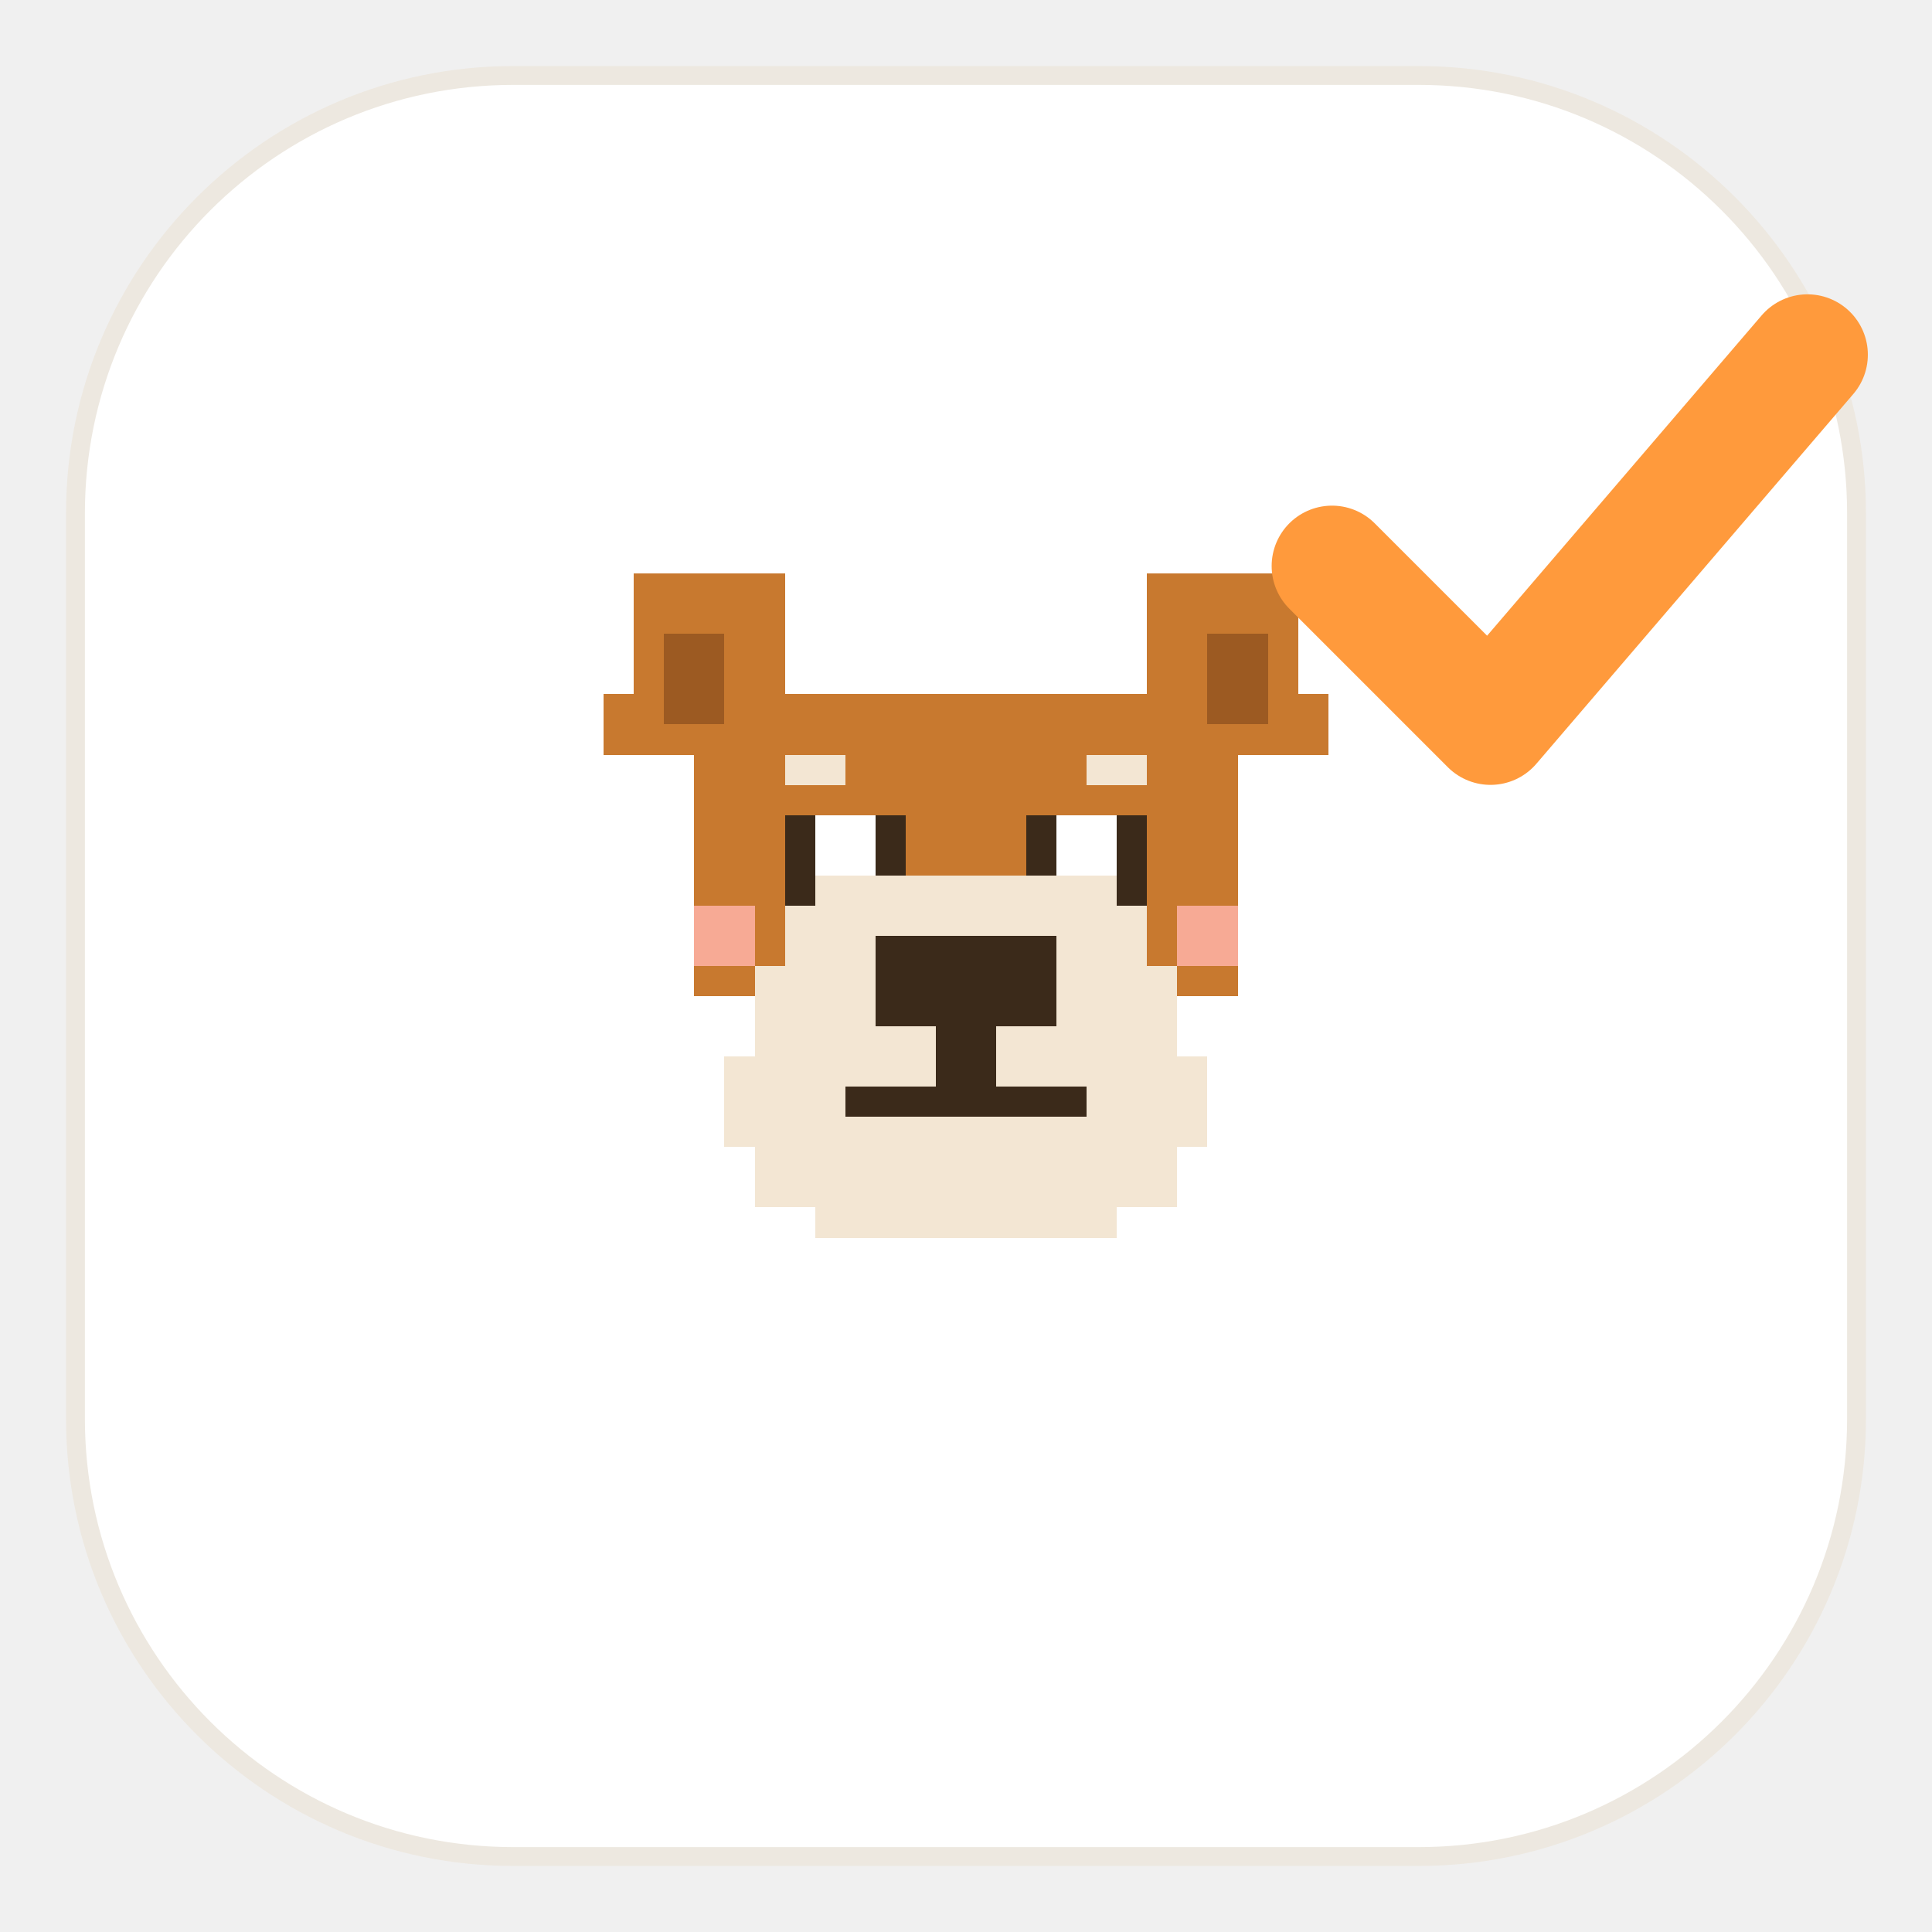
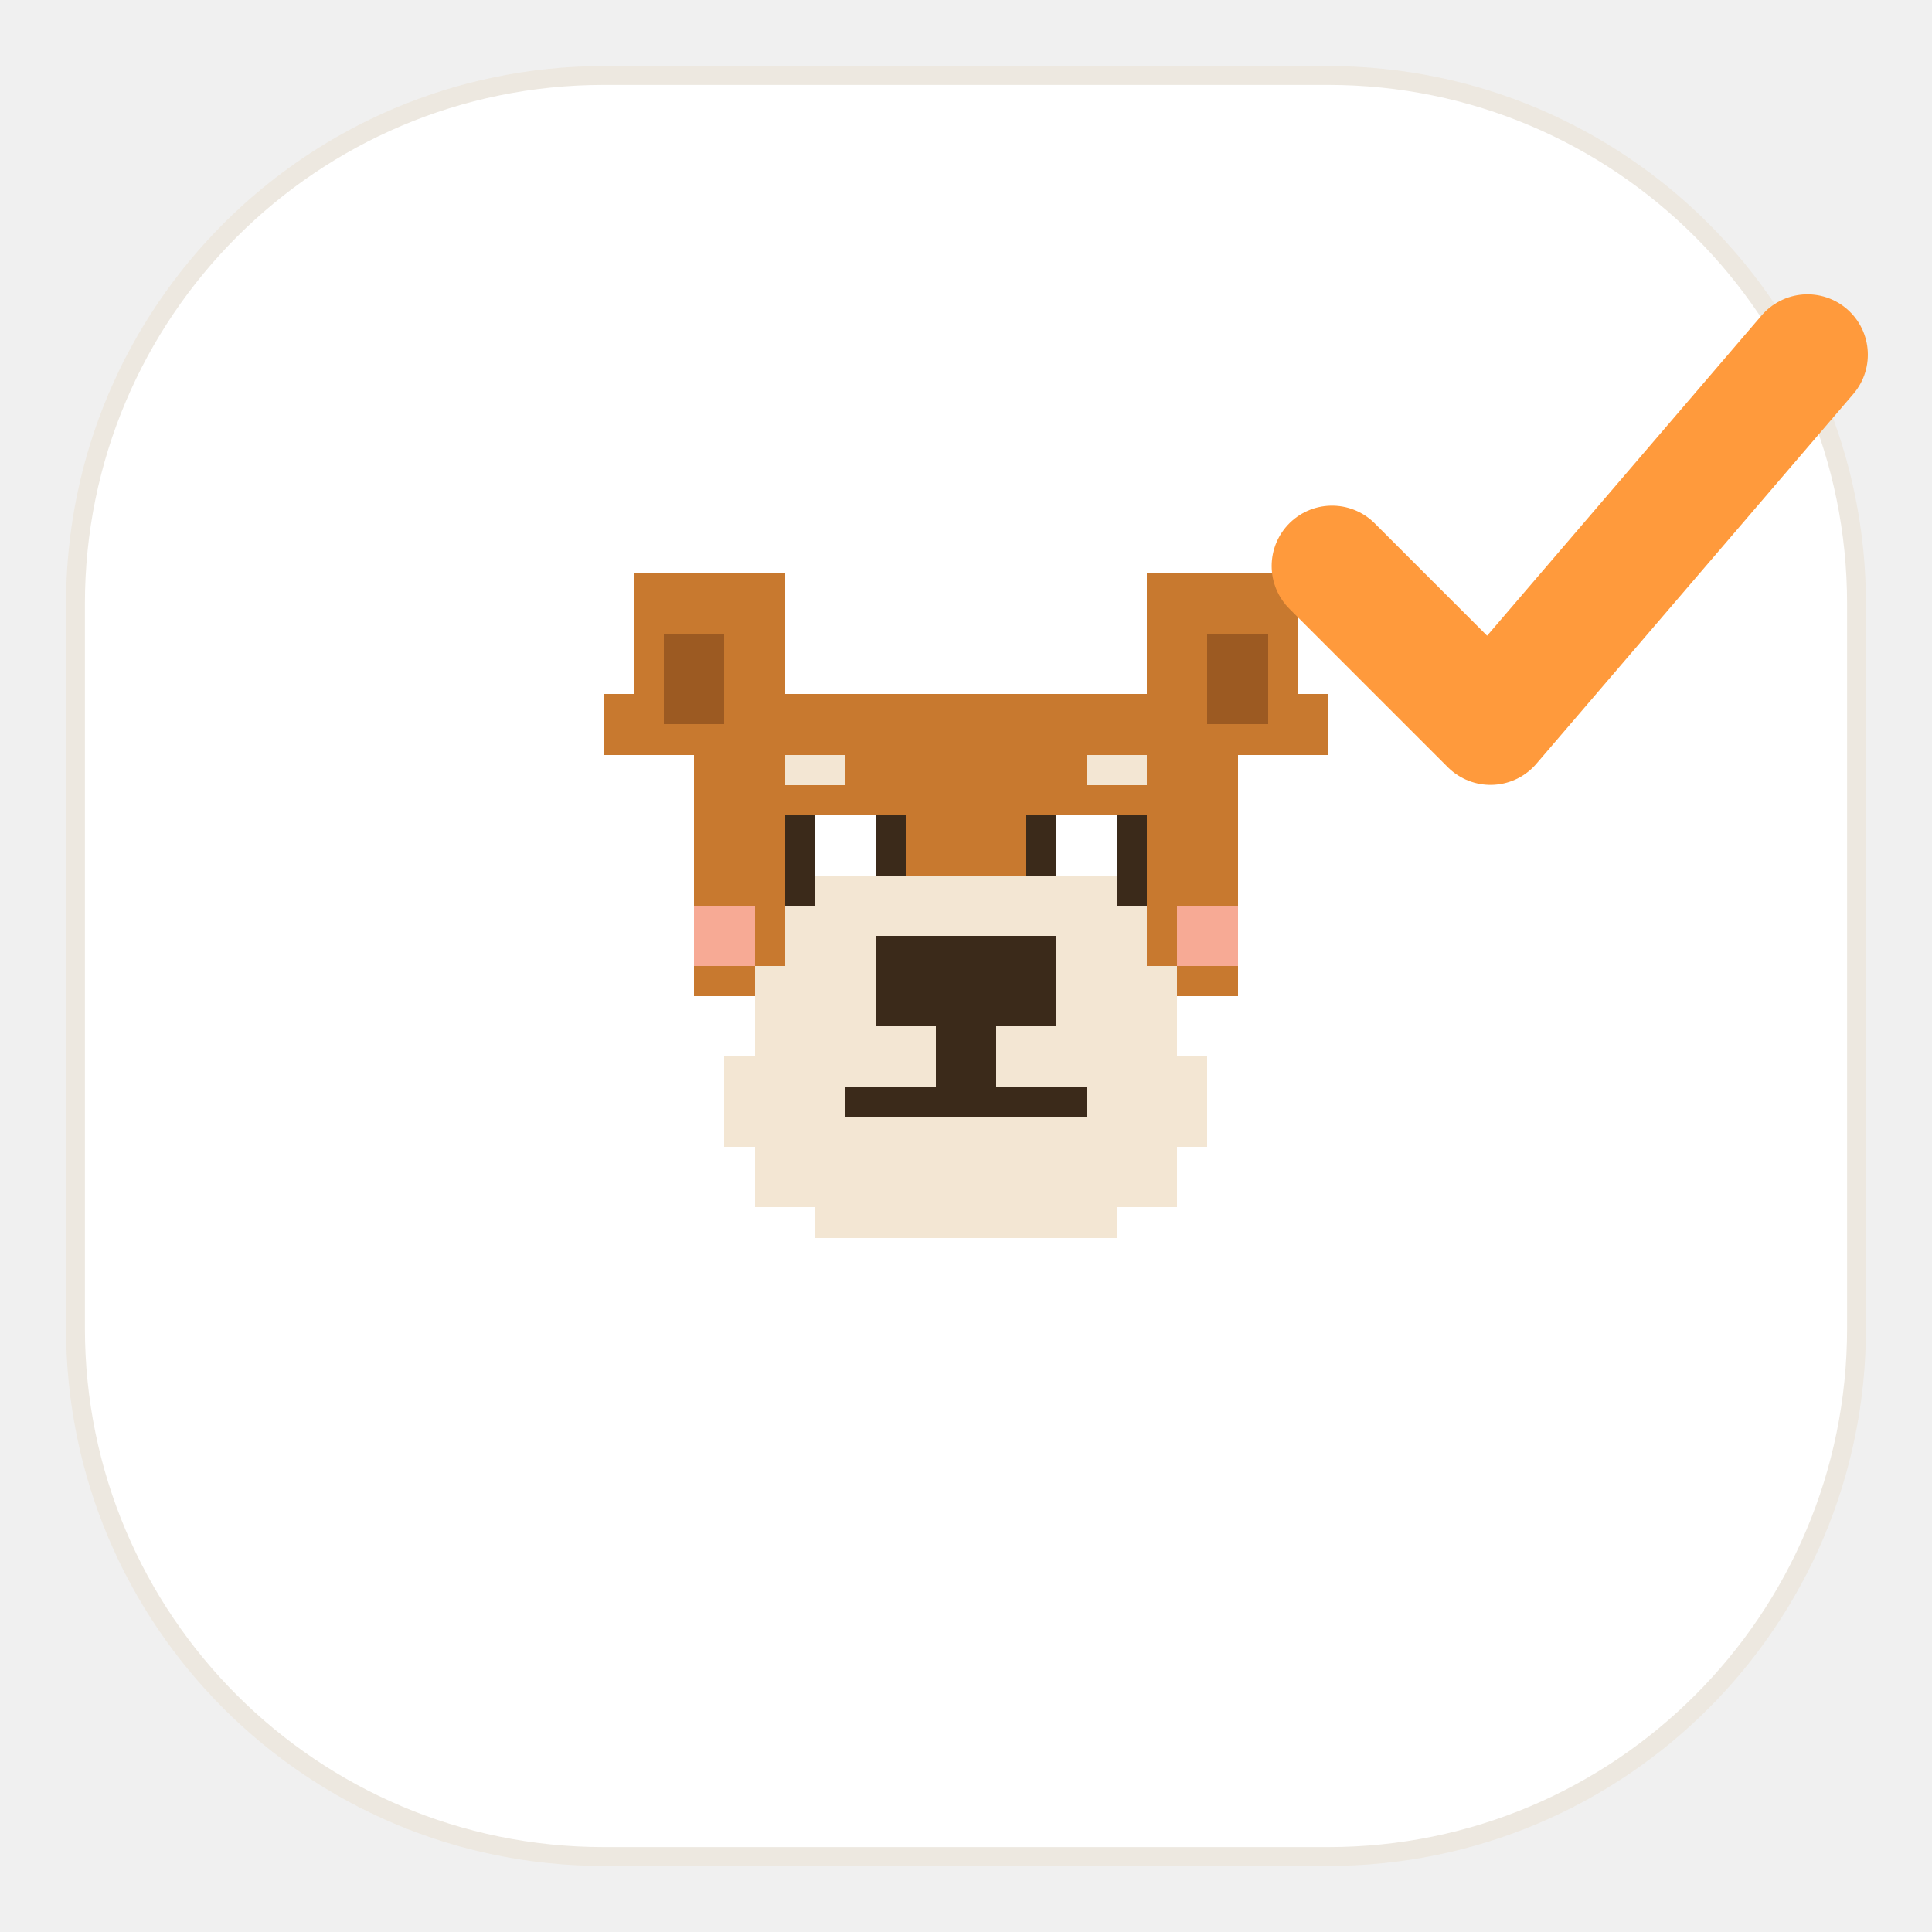
<svg xmlns="http://www.w3.org/2000/svg" width="1024" height="1024" viewBox="0 0 1024 1024" fill="none">
-   <rect x="40" y="40" width="944" height="944" rx="232" fill="#FFFFFF" />
-   <rect x="40" y="40" width="944" height="944" rx="232" fill="none" stroke="#EDE8E0" stroke-width="10" />
+   <rect x="40" y="40" width="944" height="944" rx="280" fill="#FFFFFF" />
+   <rect x="40" y="40" width="944" height="944" rx="280" fill="none" stroke="#EDE8E0" stroke-width="10" />
  <g transform="translate(256 256) scale(16)" shape-rendering="crispEdges">
    <rect x="5" y="3" width="5" height="4" fill="#c8792f" />
    <rect x="4" y="7" width="7" height="2" fill="#c8792f" />
    <rect x="6" y="5" width="2" height="3" fill="#9c5a22" />
    <rect x="22" y="3" width="5" height="4" fill="#c8792f" />
    <rect x="21" y="7" width="7" height="2" fill="#c8792f" />
    <rect x="24" y="5" width="2" height="3" fill="#9c5a22" />
    <rect x="9" y="7" width="14" height="2" fill="#c8792f" />
    <rect x="8" y="8" width="16" height="1" fill="#c8792f" />
    <rect x="7" y="9" width="18" height="8" fill="#c8792f" />
    <rect x="10" y="9" width="2" height="1" fill="#f3e6d3" />
    <rect x="20" y="9" width="2" height="1" fill="#f3e6d3" />
    <rect x="10" y="11" width="4" height="4" fill="#3b2a1a" />
    <rect x="18" y="11" width="4" height="4" fill="#3b2a1a" />
    <rect x="11" y="11" width="2" height="2" fill="#fff" />
    <rect x="19" y="11" width="2" height="2" fill="#fff" />
    <rect x="11" y="13" width="10" height="1" fill="#f3e6d3" />
    <rect x="10" y="14" width="12" height="2" fill="#f3e6d3" />
    <rect x="9" y="16" width="14" height="3" fill="#f3e6d3" />
    <rect x="8" y="19" width="16" height="3" fill="#f3e6d3" />
    <rect x="9" y="22" width="14" height="2" fill="#f3e6d3" />
    <rect x="11" y="24" width="10" height="1" fill="#f3e6d3" />
    <rect x="13" y="15" width="6" height="3" fill="#3b2a1a" />
    <rect x="15" y="18" width="2" height="2" fill="#3b2a1a" />
    <rect x="12" y="20" width="8" height="1" fill="#3b2a1a" />
    <rect x="7" y="14" width="2" height="2" fill="#ffb3a7" opacity="0.85" />
    <rect x="23" y="14" width="2" height="2" fill="#ffb3a7" opacity="0.85" />
  </g>
  <path d="M706 300 l84 84 l168 -196" stroke="#FF9A3C" stroke-width="64" stroke-linecap="round" stroke-linejoin="round" fill="none" />
</svg>
